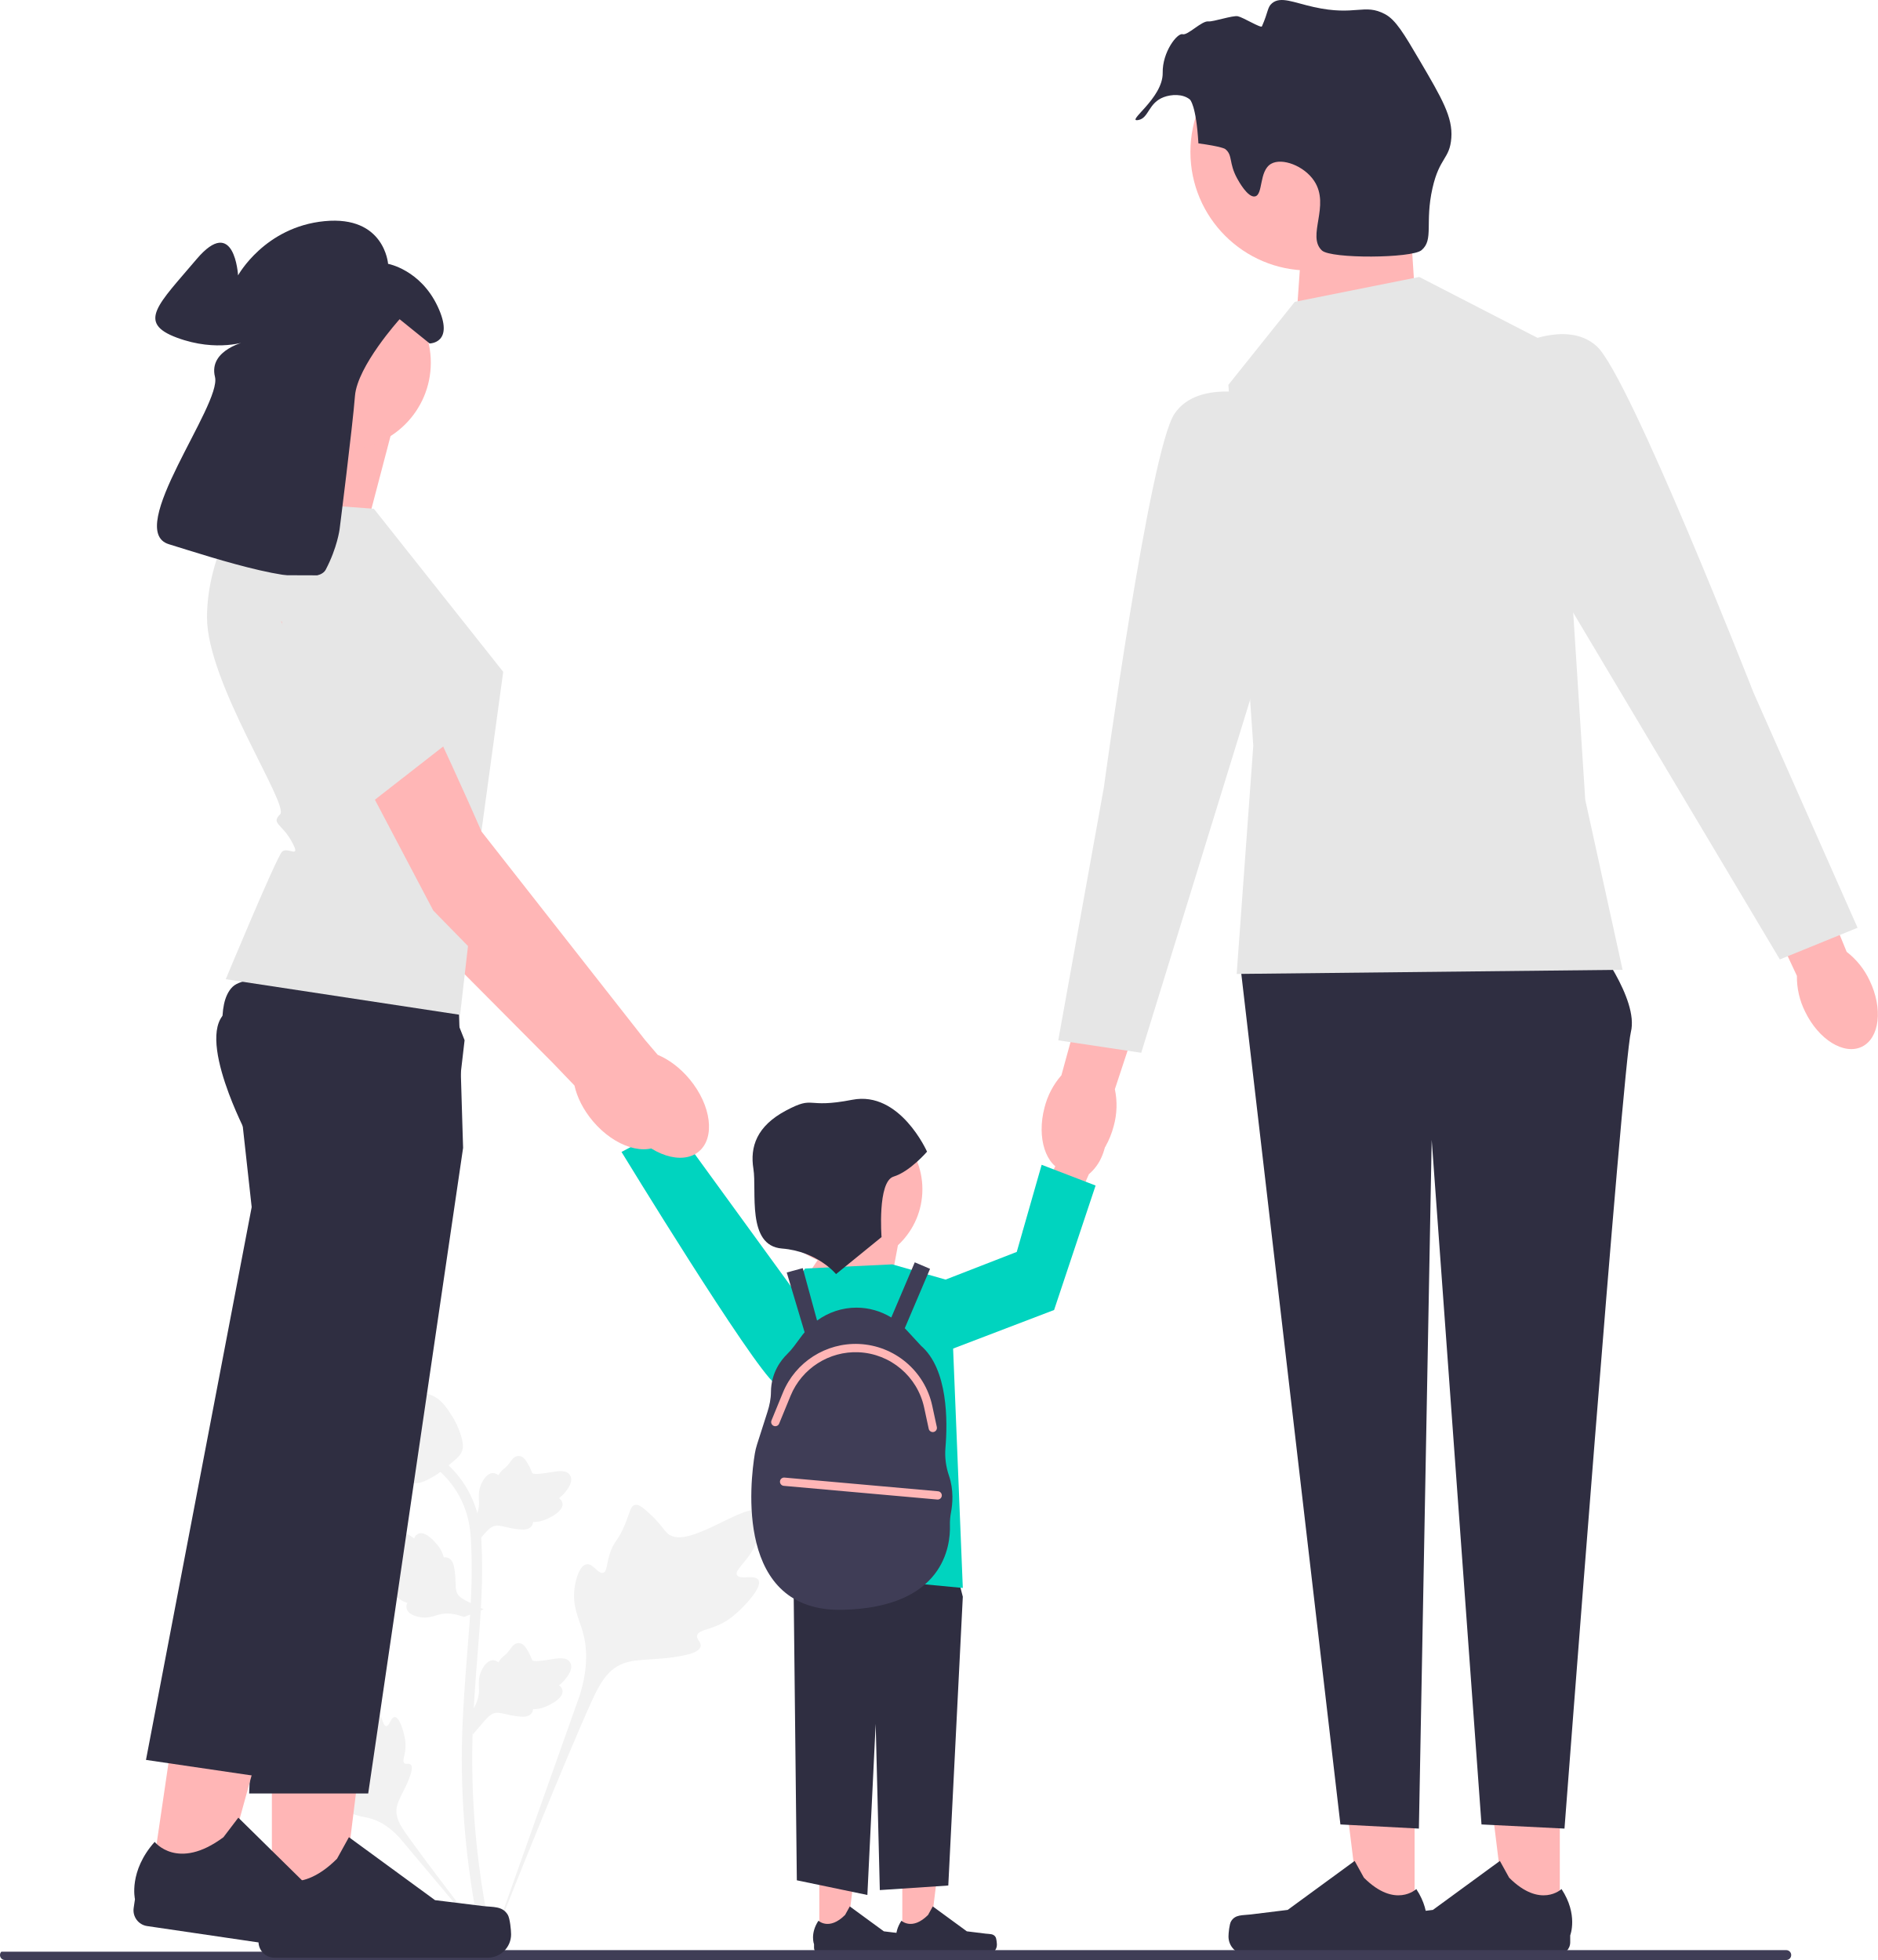
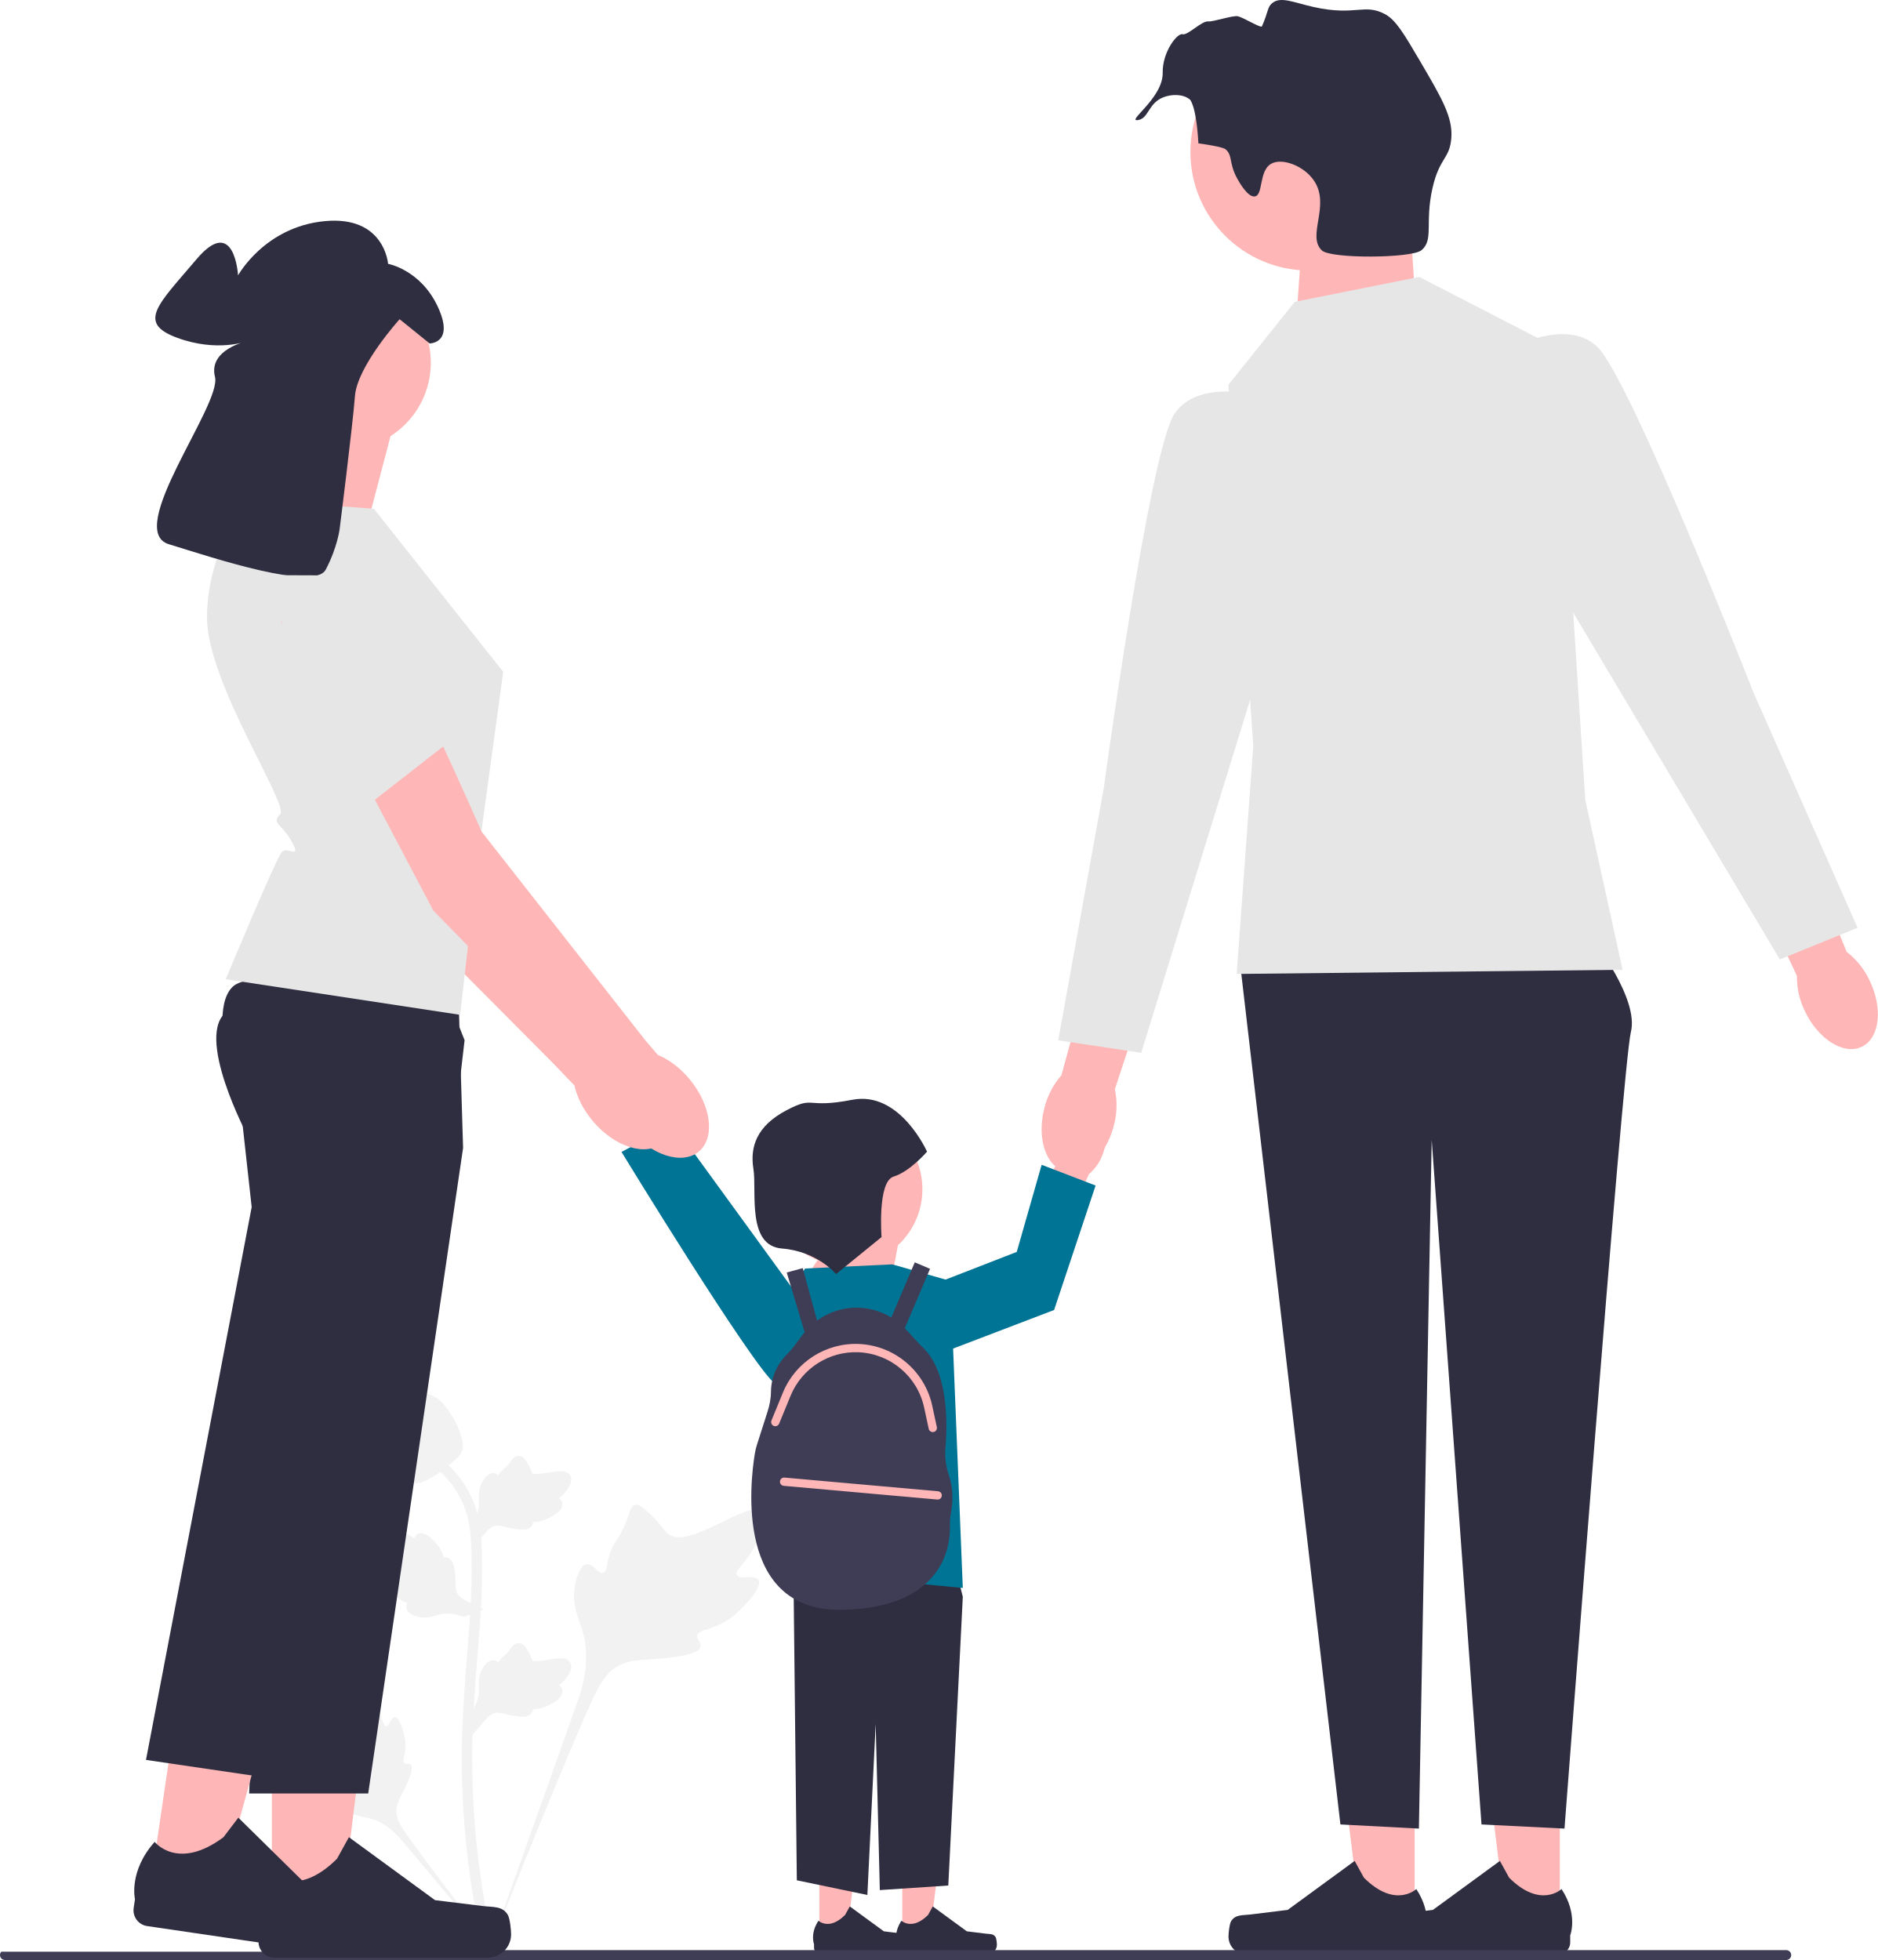
<svg xmlns="http://www.w3.org/2000/svg" width="452.553" height="472.429" viewBox="0 0 452.553 472.429" role="img" artist="Katerina Limpitsouni" source="https://undraw.co/">
  <g>
    <path d="M182.775,380.824c-.844-1.424-4.497,.101-5.168-1.191-.669-1.287,2.724-3.249,4.663-7.73,.35-.808,2.553-5.9,.922-7.472-3.092-2.978-17.24,9.313-22.191,5.29-1.087-.883-1.846-2.645-5.134-5.506-1.308-1.138-2.099-1.652-2.865-1.461-1.086,.271-1.172,1.725-2.337,4.584-1.747,4.287-2.78,4.028-3.798,7.449-.756,2.539-.583,4.016-1.472,4.303-1.258,.407-2.416-2.286-4.011-2.045-1.627,.246-2.611,3.382-2.922,5.73-.583,4.406,1.035,7.313,1.932,10.371,.975,3.322,1.553,8.375-.698,15.528l-22.277,62.766c4.918-12.879,19.158-48.185,25.142-61.305,1.727-3.787,3.635-7.629,7.551-9.145,3.77-1.46,8.949-.588,15.55-2.179,.771-.186,2.911-.73,3.18-1.988,.223-1.04-1.036-1.621-.842-2.595,.259-1.307,2.734-1.323,5.775-2.831,2.144-1.063,3.48-2.328,4.629-3.415,.346-.328,5.495-5.262,4.371-7.157h-0Z" fill="#f2f2f2" />
    <path d="M95.13,413.866c-.942,.004-1.248,2.236-2.076,2.193-.825-.043-.808-2.275-2.448-4.519-.296-.405-2.159-2.955-3.401-2.608-2.354,.658-.404,11.148-3.806,12.418-.747,.279-1.831,.143-4.184,.931-.936,.314-1.417,.554-1.544,.985-.18,.611,.508,1.073,1.575,2.47,1.6,2.094,1.175,2.527,2.56,4.013,1.028,1.104,1.803,1.445,1.687,1.964-.163,.735-1.819,.526-2.161,1.379-.349,.87,.907,2.257,1.969,3.087,1.994,1.558,3.888,1.602,5.647,2.044,1.912,.48,4.559,1.654,7.42,4.823l24.378,29.044c-4.902-6.13-18.122-23.306-22.835-30.029-1.361-1.941-2.696-3.985-2.31-6.345,.371-2.272,2.293-4.562,3.417-8.261,.131-.432,.481-1.639-.058-2.134-.446-.409-1.095,.041-1.517-.335-.567-.504,.14-1.724,.277-3.651,.097-1.359-.138-2.38-.341-3.258-.061-.265-.997-4.215-2.251-4.21v0Z" fill="#f2f2f2" />
    <path d="M113.929,418.086l-.568-5.068,.259-.384c1.2-1.777,1.812-3.512,1.819-5.159,.001-.262-.011-.524-.023-.79-.049-1.057-.11-2.371,.575-3.903,.384-.854,1.463-2.831,3.086-2.587,.437,.061,.767,.262,1.018,.497,.037-.059,.075-.117,.115-.181,.505-.771,.905-1.101,1.291-1.419,.296-.245,.602-.497,1.082-1.094,.21-.262,.374-.492,.513-.685,.42-.585,.968-1.282,1.935-1.27,1.033,.049,1.574,.903,1.932,1.468,.64,1.008,.93,1.735,1.122,2.217,.07,.176,.149,.374,.19,.436,.333,.489,3.038,.032,4.057-.135,2.289-.382,4.27-.712,5.087,.732,.585,1.033,.151,2.398-1.33,4.168-.461,.551-.952,.969-1.388,1.297,.361,.215,.684,.546,.815,1.065h0c.308,1.228-.748,2.459-3.137,3.663-.593,.301-1.392,.702-2.512,.896-.527,.091-1.002,.113-1.408,.125-.009,.235-.064,.489-.207,.751-.42,.771-1.293,1.138-2.61,1.05-1.449-.076-2.642-.352-3.694-.595-.919-.21-1.711-.389-2.332-.347-1.153,.093-2.041,1.016-3.083,2.212l-2.603,3.042h-0Z" fill="#f2f2f2" />
    <path d="M116.563,387.911l-4.758,1.835-.437-.153c-2.023-.71-3.857-.862-5.452-.451-.254,.065-.504,.143-.759,.223-1.01,.315-2.266,.708-3.922,.434-.924-.155-3.11-.697-3.285-2.329-.052-.438,.059-.809,.222-1.111-.066-.021-.133-.042-.204-.065-.874-.293-1.295-.597-1.7-.889-.312-.224-.633-.456-1.332-.769-.307-.137-.571-.237-.793-.322-.672-.258-1.486-.611-1.719-1.549-.215-1.011,.474-1.751,.93-2.241,.813-.875,1.442-1.34,1.86-1.648,.153-.112,.324-.239,.373-.294,.389-.446-.74-2.947-1.159-3.891-.95-2.118-1.772-3.95-.582-5.106,.851-.828,2.282-.754,4.369,.229,.65,.307,1.179,.675,1.607,1.013,.117-.404,.354-.8,.823-1.058h0c1.11-.61,2.569,.099,4.339,2.105,.442,.498,1.033,1.169,1.504,2.203,.221,.487,.363,.941,.478,1.331,.229-.051,.49-.063,.779,.009,.852,.21,1.429,.962,1.678,2.258,.294,1.421,.329,2.645,.362,3.724,.03,.942,.058,1.753,.255,2.344,.382,1.091,1.5,1.717,2.922,2.421l3.603,1.746-0,0Z" fill="#f2f2f2" />
    <path d="M113.929,372.979l-.568-5.068,.259-.384c1.2-1.777,1.812-3.512,1.819-5.159,.001-.262-.011-.524-.023-.79-.049-1.057-.11-2.371,.575-3.903,.384-.854,1.463-2.831,3.086-2.587,.437,.061,.767,.262,1.018,.497,.037-.059,.075-.117,.115-.181,.505-.771,.905-1.101,1.291-1.419,.296-.245,.602-.497,1.082-1.094,.21-.262,.374-.492,.513-.685,.42-.585,.968-1.282,1.935-1.27,1.033,.049,1.574,.903,1.932,1.468,.64,1.008,.93,1.735,1.122,2.217,.07,.176,.149,.374,.19,.436,.333,.489,3.038,.032,4.057-.135,2.289-.382,4.27-.712,5.087,.732,.585,1.033,.151,2.398-1.33,4.168-.461,.551-.952,.969-1.388,1.297,.361,.215,.684,.546,.815,1.065h0c.308,1.228-.748,2.459-3.137,3.663-.593,.301-1.392,.702-2.512,.896-.527,.091-1.002,.113-1.408,.125-.009,.235-.064,.489-.207,.751-.42,.771-1.293,1.138-2.61,1.05-1.449-.076-2.642-.352-3.694-.595-.919-.21-1.711-.389-2.332-.347-1.153,.093-2.041,1.016-3.083,2.212l-2.603,3.042h-0Z" fill="#f2f2f2" />
    <path d="M119.115,471.357l-1.062-.666-.257-1.226,.257,1.226-1.238,.142c-.02-.115-.087-.379-.188-.793-.554-2.266-2.244-9.162-3.654-20.023-.984-7.581-1.541-15.376-1.656-23.17-.115-7.807,.255-13.717,.551-18.467,.224-3.583,.496-6.994,.762-10.317,.71-8.878,1.379-17.265,.881-26.55-.11-2.073-.341-6.387-2.862-10.978-1.462-2.663-3.476-5.027-5.987-7.023l1.561-1.963c2.771,2.207,5,4.826,6.623,7.782,2.795,5.09,3.047,9.791,3.168,12.05,.507,9.449-.17,17.916-.887,26.88-.264,3.311-.536,6.708-.759,10.276-.294,4.706-.66,10.565-.546,18.271,.113,7.701,.663,15.4,1.634,22.886,1.392,10.724,3.058,17.517,3.605,19.749,.291,1.192,.352,1.441,.054,1.914v-0Z" fill="#f2f2f2" />
    <path d="M100.066,357.494c-.103,0-.207-.002-.312-.01-2.134-.115-4.11-1.392-5.875-3.796-.827-1.131-1.251-2.42-2.095-4.992-.131-.396-.767-2.408-1.154-5.176-.253-1.808-.221-2.565,.137-3.233,.398-.744,1.041-1.263,1.766-1.613-.032-.24-.006-.487,.098-.739,.427-1.045,1.563-.908,2.177-.842,.311,.039,.699,.091,1.117,.069,.658-.032,1.012-.228,1.548-.521,.513-.281,1.15-.631,2.096-.825,1.865-.389,3.427,.14,3.942,.313,2.71,.903,4.046,3.01,5.593,5.45,.308,.489,1.367,2.271,2.065,4.713,.504,1.762,.433,2.545,.281,3.128-.308,1.197-1.036,1.882-2.885,3.394-1.931,1.583-2.9,2.376-3.732,2.858-1.937,1.118-3.153,1.821-4.768,1.821v0Z" fill="#f2f2f2" />
  </g>
  <g>
    <polygon points="217.451 467.068 224.014 467.067 227.135 441.755 217.45 441.756 217.451 467.068" fill="#ffb6b6" />
    <path d="M239.935,466.919h0c.204,.344,.312,1.455,.312,1.855h0c0,1.23-.997,2.227-2.227,2.227h-20.323c-.839,0-1.519-.68-1.519-1.519v-.846s-1.005-2.543,1.065-5.677c0,0,2.573,2.454,6.417-1.39l1.134-2.054,8.206,6.001,4.548,.56c.995,.122,1.877-.019,2.389,.843h0Z" fill="#2f2e41" />
  </g>
  <g>
    <polygon points="197.451 467.068 204.014 467.067 207.135 441.755 197.45 441.756 197.451 467.068" fill="#ffb6b6" />
    <path d="M219.935,466.919h0c.204,.344,.312,1.455,.312,1.855h0c0,1.23-.997,2.227-2.227,2.227h-20.323c-.839,0-1.519-.68-1.519-1.519v-.846s-1.005-2.543,1.065-5.677c0,0,2.573,2.454,6.417-1.39l1.134-2.054,8.206,6.001,4.548,.56c.995,.122,1.877-.019,2.389,.843h0Z" fill="#2f2e41" />
  </g>
  <polygon points="225.032 357.755 232.032 384.862 228.532 454.472 212.032 455.576 211.032 415.505 209.032 456.755 192.032 453.219 191.032 362.469 225.032 357.755" fill="#2f2e41" />
  <g>
    <path id="uuid-f560b4a3-9a95-4199-88c1-6c6c96ee74ab-1572" d="M157.268,266.488c-2.259-3.963-6.134-6.011-8.656-4.573-2.522,1.438-2.735,5.816-.475,9.78,.881,1.596,2.131,2.958,3.647,3.972l9.782,16.672,7.726-4.757-10.463-15.931c-.1-1.821-.635-3.591-1.559-5.163Z" fill="#ffb6b6" />
-     <path d="M201.722,325.344s-9.271,12.778-14.941,8.212c-5.67-4.566-36.998-55.894-36.998-55.894l12.433-6.663,39.506,54.346Z" fill="#00d4bf" />
+     <path d="M201.722,325.344s-9.271,12.778-14.941,8.212c-5.67-4.566-36.998-55.894-36.998-55.894l12.433-6.663,39.506,54.346Z" fill="#007494" />
  </g>
  <polygon points="193.032 309.755 205.032 291.755 217.032 296.755 214.032 312.755 193.032 309.755" fill="#ffb6b6" />
-   <polygon points="194.032 305.755 215.032 304.755 229.032 308.755 232.032 382.755 190.032 378.755 190.032 339.731 184.032 319.755 194.032 305.755" fill="#00d4bf" />
+   <polygon points="194.032 305.755 215.032 304.755 229.032 308.755 232.032 382.755 190.032 378.755 190.032 339.731 184.032 319.755 194.032 305.755" fill="#007494" />
  <path d="M228.69,355.671c-.738-2.152-1.032-4.425-.842-6.692,.537-6.398,.638-18.934-5.883-24.598l-3.683-3.99c-.077-.083-.163-.154-.241-.235l6.095-14.326-3.682-1.565-5.657,13.296c-2.509-1.527-5.403-2.372-8.396-2.372-3.457,0-6.762,1.128-9.493,3.112l-3.45-12.639-3.859,1.054,4.314,14.414c-.157,.191-.328,.367-.477,.567l-2.107,2.828c-.513,.689-1.079,1.328-1.693,1.929-1.294,1.267-3.817,4.343-3.842,9.079-.008,1.62-.341,3.221-.835,4.764l-2.505,7.828c-.235,.735-.42,1.483-.545,2.245-1.104,6.703-4.927,38.283,21.201,37.651,24.357-.589,25.96-15.42,25.818-20.346-.031-1.069,.065-2.129,.264-3.18,.365-1.927,.694-5.336-.502-8.824Z" fill="#3f3d56" />
  <polygon points="338.723 36.017 341.001 71.183 312.36 77.755 314.355 49.321 338.723 36.017" fill="#ffb6b6" />
  <g>
    <polygon points="340.904 463.408 327.994 463.407 321.852 413.611 340.906 413.612 340.904 463.408" fill="#ffb6b6" />
    <path d="M296.673,463.115h0c-.402,.677-.614,2.862-.614,3.649h0c0,2.42,1.962,4.382,4.382,4.382h39.981c1.651,0,2.989-1.338,2.989-2.989v-1.665s1.978-5.003-2.094-11.169c0,0-5.061,4.828-12.623-2.734l-2.23-4.04-16.142,11.806-8.947,1.101c-1.958,.241-3.693-.037-4.7,1.658h-0Z" fill="#2f2e41" />
  </g>
  <g>
    <polygon points="375.904 463.408 362.994 463.407 356.852 413.611 375.906 413.612 375.904 463.408" fill="#ffb6b6" />
    <path d="M331.673,463.115h0c-.402,.677-.614,2.862-.614,3.649h0c0,2.42,1.962,4.382,4.382,4.382h39.981c1.651,0,2.989-1.338,2.989-2.989v-1.665s1.978-5.003-2.094-11.169c0,0-5.061,4.828-12.623-2.734l-2.23-4.04-16.142,11.806-8.947,1.101c-1.958,.241-3.693-.037-4.7,1.658h-0Z" fill="#2f2e41" />
  </g>
  <path d="M384.032,226.755s11,14,9,22-16,192-16,192l-20-1-12-165-3.087,166-18.913-1-24-206,85-7Z" fill="#2f2e41" />
  <path id="uuid-35c49308-43d3-4982-a82f-2c4b488719d7-1573" d="M268.405,271.394c-1.891,7.248-7.164,12.147-11.776,10.943s-6.817-8.055-4.925-15.306c.716-2.907,2.118-5.599,4.089-7.853l8.4-30.609,14.28,4.248-9.797,29.724c.618,2.93,.525,5.966-.271,8.852Z" fill="#ffb6b6" />
  <circle cx="315.458" cy="36.626" r="28.574" fill="#ffb6b6" />
  <polygon points="312.032 72.755 342.032 66.755 375.032 83.755 382.032 192.755 391.032 233.755 298.032 234.755 302.032 179.755 296.032 92.755 312.032 72.755" fill="#e6e6e6" />
  <path d="M305.032,95.755s-16-5-22,4c-6,9-17,90-17,90l-11,61,20,3,33-107-3-51Z" fill="#e6e6e6" />
  <g>
    <path id="uuid-bde1eca8-243b-424d-9fdc-27c2181c111a-1574" d="M450.565,236.336c3.26,6.744,2.423,13.893-1.869,15.967s-10.413-1.712-13.674-8.459c-1.339-2.677-2.018-5.636-1.979-8.63l-13.452-28.749,13.626-6.025,11.815,28.981c2.37,1.83,4.268,4.201,5.534,6.915Z" fill="#ffb6b6" />
    <path d="M362.508,84.791s14.369-8.633,22.323-1.303c7.954,7.331,37.751,83.45,37.751,83.45l25.079,56.684-18.728,7.633-57.31-96.196-9.115-50.268Z" fill="#e6e6e6" />
  </g>
  <path d="M431.67,471.239c0,.66-.53,1.19-1.19,1.19H1.19c-.66,0-1.19-.53-1.19-1.19,0-.32,.12-.6,.32-.81H90.04c1.91,0,3.78-.13,5.62-.38H430.48c.66,0,1.19,.53,1.19,1.19Z" fill="#3f3d56" />
  <path id="uuid-76bcf24f-af63-48e1-b762-2a44b8a9d8fc-1575" d="M255.902,274.545c1.785-4.198,5.397-6.68,8.069-5.544,2.672,1.136,3.39,5.46,1.604,9.659-.69,1.687-1.775,3.185-3.162,4.367l-7.786,17.692-8.225-3.831,8.549-17.035c-.111-1.82,.215-3.641,.951-5.309Z" fill="#ffb6b6" />
  <circle cx="203.899" cy="286.652" r="18.393" fill="#ffb6b6" />
-   <polygon points="227.032 308.755 245.032 301.755 251.032 280.755 264.032 285.755 254.032 315.755 227.032 326.07 227.032 308.755" fill="#00d4bf" />
+   <polygon points="227.032 308.755 245.032 301.755 251.032 280.755 264.032 285.755 254.032 315.755 227.032 326.07 227.032 308.755" fill="#007494" />
  <path d="M201.48,307.103l10.97-8.925s-1.038-13.376,2.905-14.579,8.056-6.008,8.056-6.008c0,0-6.527-14.744-18.016-12.507-11.489,2.237-8.867-1.166-15.948,2.583-7.08,3.749-8.74,8.752-7.879,14.068,.861,5.316-1.702,18.523,6.873,19.203s13.038,6.165,13.038,6.165Z" fill="#2f2e41" />
  <path d="M298.152,43.023c-2.085-3.803-1.003-5.618-2.884-7.104-0-0-.757-.598-6.456-1.36h0c-.545-9.326-2.055-10.572-2.055-10.572-1.741-1.436-4.51-1.236-6.275-.584-3.733,1.38-3.604,5.015-6.083,5.511-3.425,.685,5.912-5.17,5.803-11.363-.089-5.052,3.529-9.662,4.79-9.302,1.25,.357,4.6-3.282,6.237-3.091,1.118,.13,5.858-1.495,7.078-1.241,1.332,.278,5.585,2.948,5.812,2.434,1.579-3.574,1.283-4.624,2.457-5.589,2.081-1.709,5.138-.159,10.041,.934,10.088,2.249,12.137-.973,17.183,1.725,2.549,1.363,4.511,4.646,8.33,11.156,5.342,9.104,8.012,13.656,7.63,18.686-.39,5.13-2.847,4.606-4.544,12.11-1.889,8.354,.382,12.424-2.656,14.944-2.348,1.948-21.815,2.098-23.993,.05-3.728-3.507,2.099-10.784-1.859-16.757-2.43-3.667-7.748-5.636-10.376-4.13-2.972,1.703-1.872,7.488-3.897,7.866-1.734,.324-3.919-3.66-4.282-4.323Z" fill="#2f2e41" />
  <g>
    <g>
      <path d="M159.66,275.482c3.98-3.363,2.924-11.159-2.361-17.414-2.313-2.738-5.053-4.726-7.736-5.815l-3.084-3.559-39.827-49.902s-22.055-49.642-28.566-55.005c-6.511-5.363-14.171-2.571-14.171-2.571l-5.977,7.394,37.243,69.312,38.116,38.359,5.145,5.365c.625,2.827,2.128,5.861,4.441,8.599,5.284,6.255,12.794,8.6,16.775,5.237Z" fill="#ffb6b6" />
      <polygon points="84.482 153.017 94.462 167.655 108.79 188.86 83.045 197.766 60.314 158.762 84.482 153.017" fill="#e6e6e6" />
    </g>
    <path d="M94.615,103.201l-7.228,27.559-27.559-5.421s10.843-19.878,8.132-28.914l26.655,6.777Z" fill="#ffb6b6" />
    <g>
      <polygon points="65.523 461.928 82.119 461.927 90.013 397.914 65.52 397.916 65.523 461.928" fill="#ffb6b6" />
      <path d="M122.382,461.552h0c.517,.87,.789,3.679,.789,4.691h0c0,3.111-2.522,5.633-5.633,5.633h-51.394c-2.122,0-3.843-1.72-3.843-3.843v-2.14s-2.542-6.431,2.692-14.357c0,0,6.506,6.207,16.227-3.515l2.867-5.193,20.751,15.176,11.502,1.416c2.516,.31,4.747-.048,6.042,2.132h0Z" fill="#2f2e41" />
    </g>
    <path d="M111.603,276.676l-22.868,155.614h-28.691l3.815-88.828,2.008-46.707-5.823-22.232s-2.655-4.942-4.892-10.932c-2.521-6.76-4.512-14.864-1.556-18.707,1.088-1.417,3.915-2.465,7.758-3.246,2.348-.48,5.081-.853,8.032-1.143,16.967-1.679,41.101-.63,41.101-.63l.614,20.247,.34,11.306,.162,5.26Z" fill="#2f2e41" />
    <g>
      <polygon points="36.29 454.318 52.709 456.73 69.831 394.547 45.597 390.986 36.29 454.318" fill="#ffb6b6" />
      <path d="M92.598,462.216h0c.385,.936,.246,3.755,.099,4.756h0c-.452,3.078-3.314,5.206-6.392,4.753l-50.848-7.476c-2.1-.309-3.551-2.261-3.243-4.361l.311-2.117s-1.58-6.732,4.752-13.813c0,0,5.534,7.087,16.566-1.117l3.592-4.721,18.323,18.033,11.174,3.074c2.445,.672,4.704,.643,5.667,2.988l0,0Z" fill="#2f2e41" />
    </g>
    <path d="M111.963,250.724l-3.137,27.012-17.105,56.922-28.158,93.713-28.383-4.171,25.473-133.245-2.522-22.848s-.821-2.271-1.763-5.596c-1.869-6.578-4.213-17.29-1.634-22.754,.348-.743,.785-1.387,1.326-1.909,1.014-.984,3.076-1.581,5.838-1.898,11.545-1.305,35.32,2.427,45.9,4.259l4.165,10.516Z" fill="#2f2e41" />
    <path d="M90.097,122.628l31.173,39.305-5.596,40.979-4.795,41.697-56.472-8.584s12.198-29.366,13.553-30.721,4.76,1.992,2.38-2.392c-2.38-4.384-5.091-4.384-2.832-6.643s-17.619-31.625-17.619-47.437c0-15.812,9.487-28.462,9.487-28.462l30.721,2.259Z" fill="#e6e6e6" />
    <circle cx="82.824" cy="87.406" r="21" fill="#ffb6b6" />
    <path d="M81.843,127.556s3.142-24.864,3.699-32.094c.556-7.231,10.763-18.519,10.763-18.519l7.231,5.84s6.118,0,1.947-8.899c-4.171-8.899-11.958-10.29-11.958-10.29,0,0-.834-11.68-15.295-10.29-14.461,1.39-20.857,13.071-20.857,13.071,0,0-.834-14.739-10.012-3.893-9.177,10.846-14.461,15.295-4.728,18.911,9.733,3.615,16.964,.834,16.964,.834,0,0-9.455,1.947-7.787,8.621,1.669,6.674-21.97,36.987-11.124,40.324,10.846,3.337,35.04,11.402,37.821,6.118,2.781-5.284,3.337-9.733,3.337-9.733Z" fill="#2f2e41" />
    <path d="M168.407,277.564c4.008-3.329,3.017-11.134-2.215-17.433-2.29-2.757-5.013-4.769-7.687-5.88l-3.054-3.585-39.407-50.234s-21.639-49.825-28.104-55.242c-6.465-5.417-14.149-2.689-14.149-2.689l-6.038,7.344,36.661,69.622,37.793,38.677,5.1,5.408c.601,2.833,2.079,5.879,4.369,8.636,5.231,6.299,12.722,8.706,16.73,5.377Z" fill="#ffb6b6" />
    <path d="M65.466,138.639s9.647,50.062,20.624,57.442l21.875-17.057s1.914-.082-1.649-4.107c-3.563-4.024-2.651-12.667-2.651-12.667,0,0,1.603,2.074-1.885-.805-3.488-2.879-.241-22.682-.241-22.682l-36.074-.123Z" fill="#e6e6e6" />
  </g>
  <path d="M224.793,345.181c-.461,0-.876-.32-.977-.79l-1.1-5.108c-1.616-7.512-8.106-12.998-15.783-13.34-7.112-.319-13.703,3.894-16.404,10.478l-2.759,6.725c-.209,.512-.792,.755-1.305,.546-.511-.21-.755-.794-.545-1.305l2.759-6.725c3.021-7.363,10.384-12.065,18.344-11.717,8.584,.383,15.841,6.518,17.648,14.917l1.1,5.108c.116,.54-.228,1.072-.767,1.188-.071,.015-.143,.022-.212,.022Z" fill="#ffb6b6" />
  <path d="M225.973,361.444c-.029,0-.06-.001-.09-.004l-37.005-3.3c-.55-.049-.956-.535-.907-1.085,.05-.55,.53-.954,1.085-.907l37.005,3.3c.55,.049,.956,.535,.907,1.085-.047,.52-.482,.911-.995,.911Z" fill="#ffb6b6" />
</svg>
